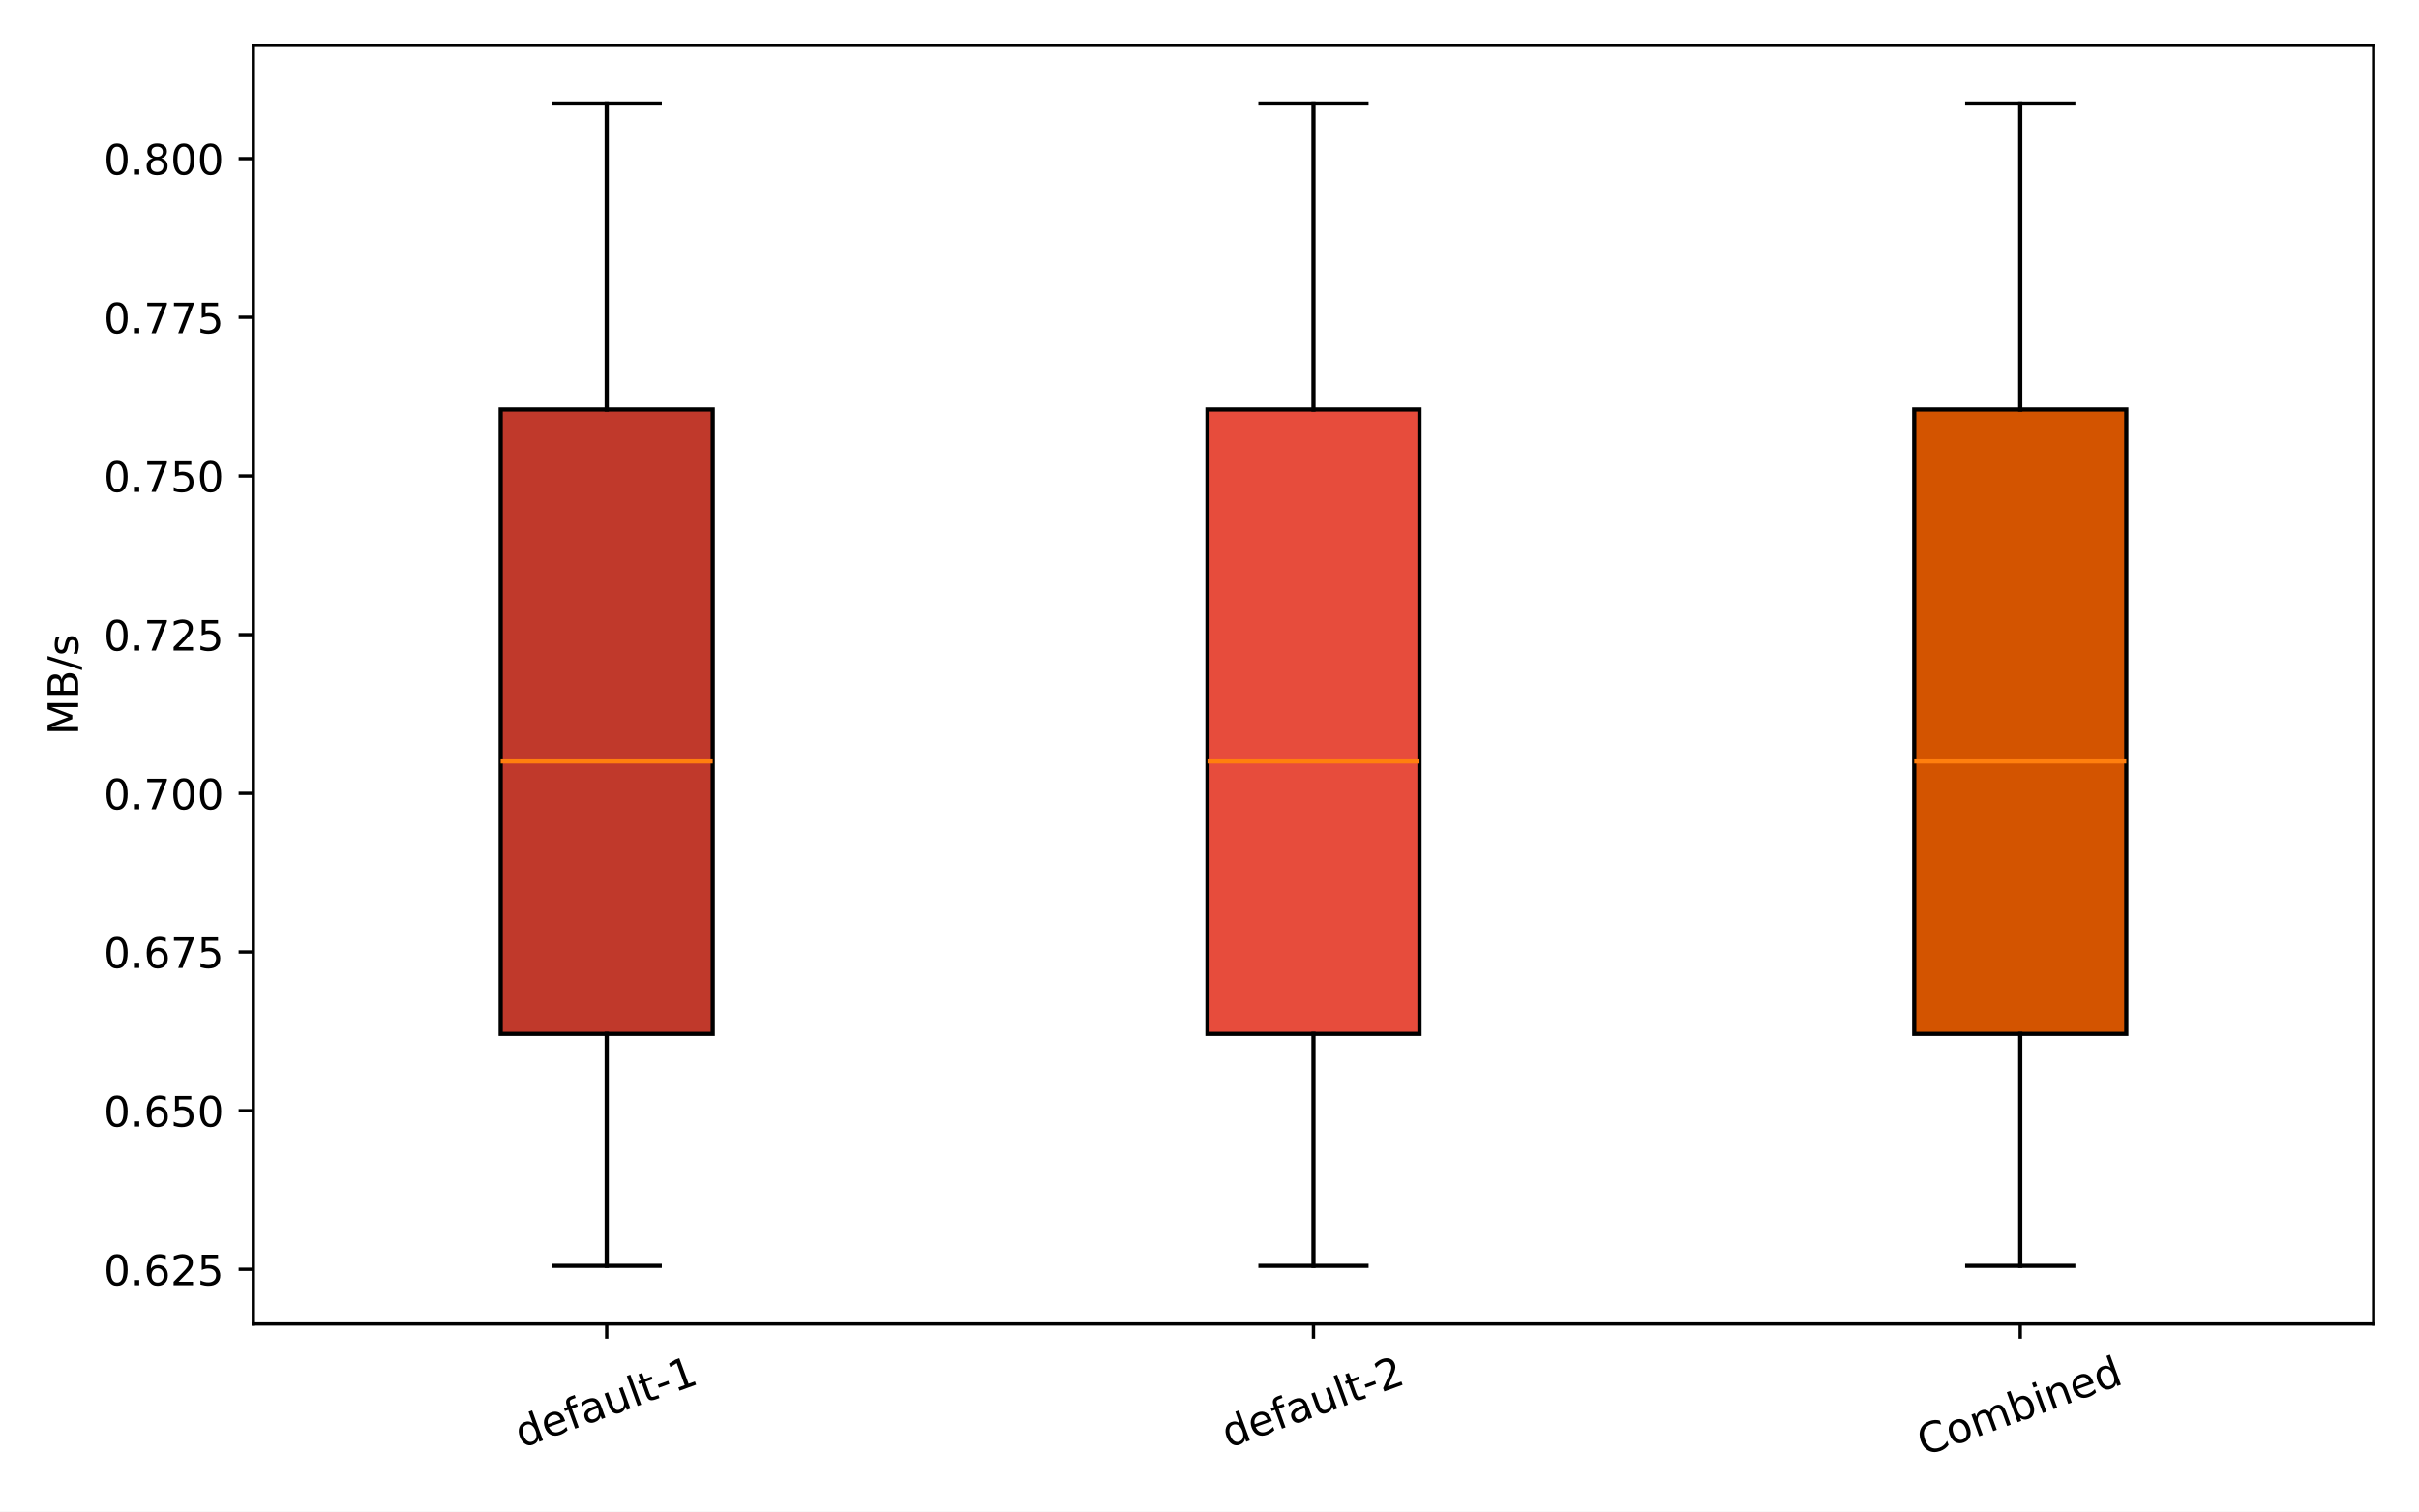
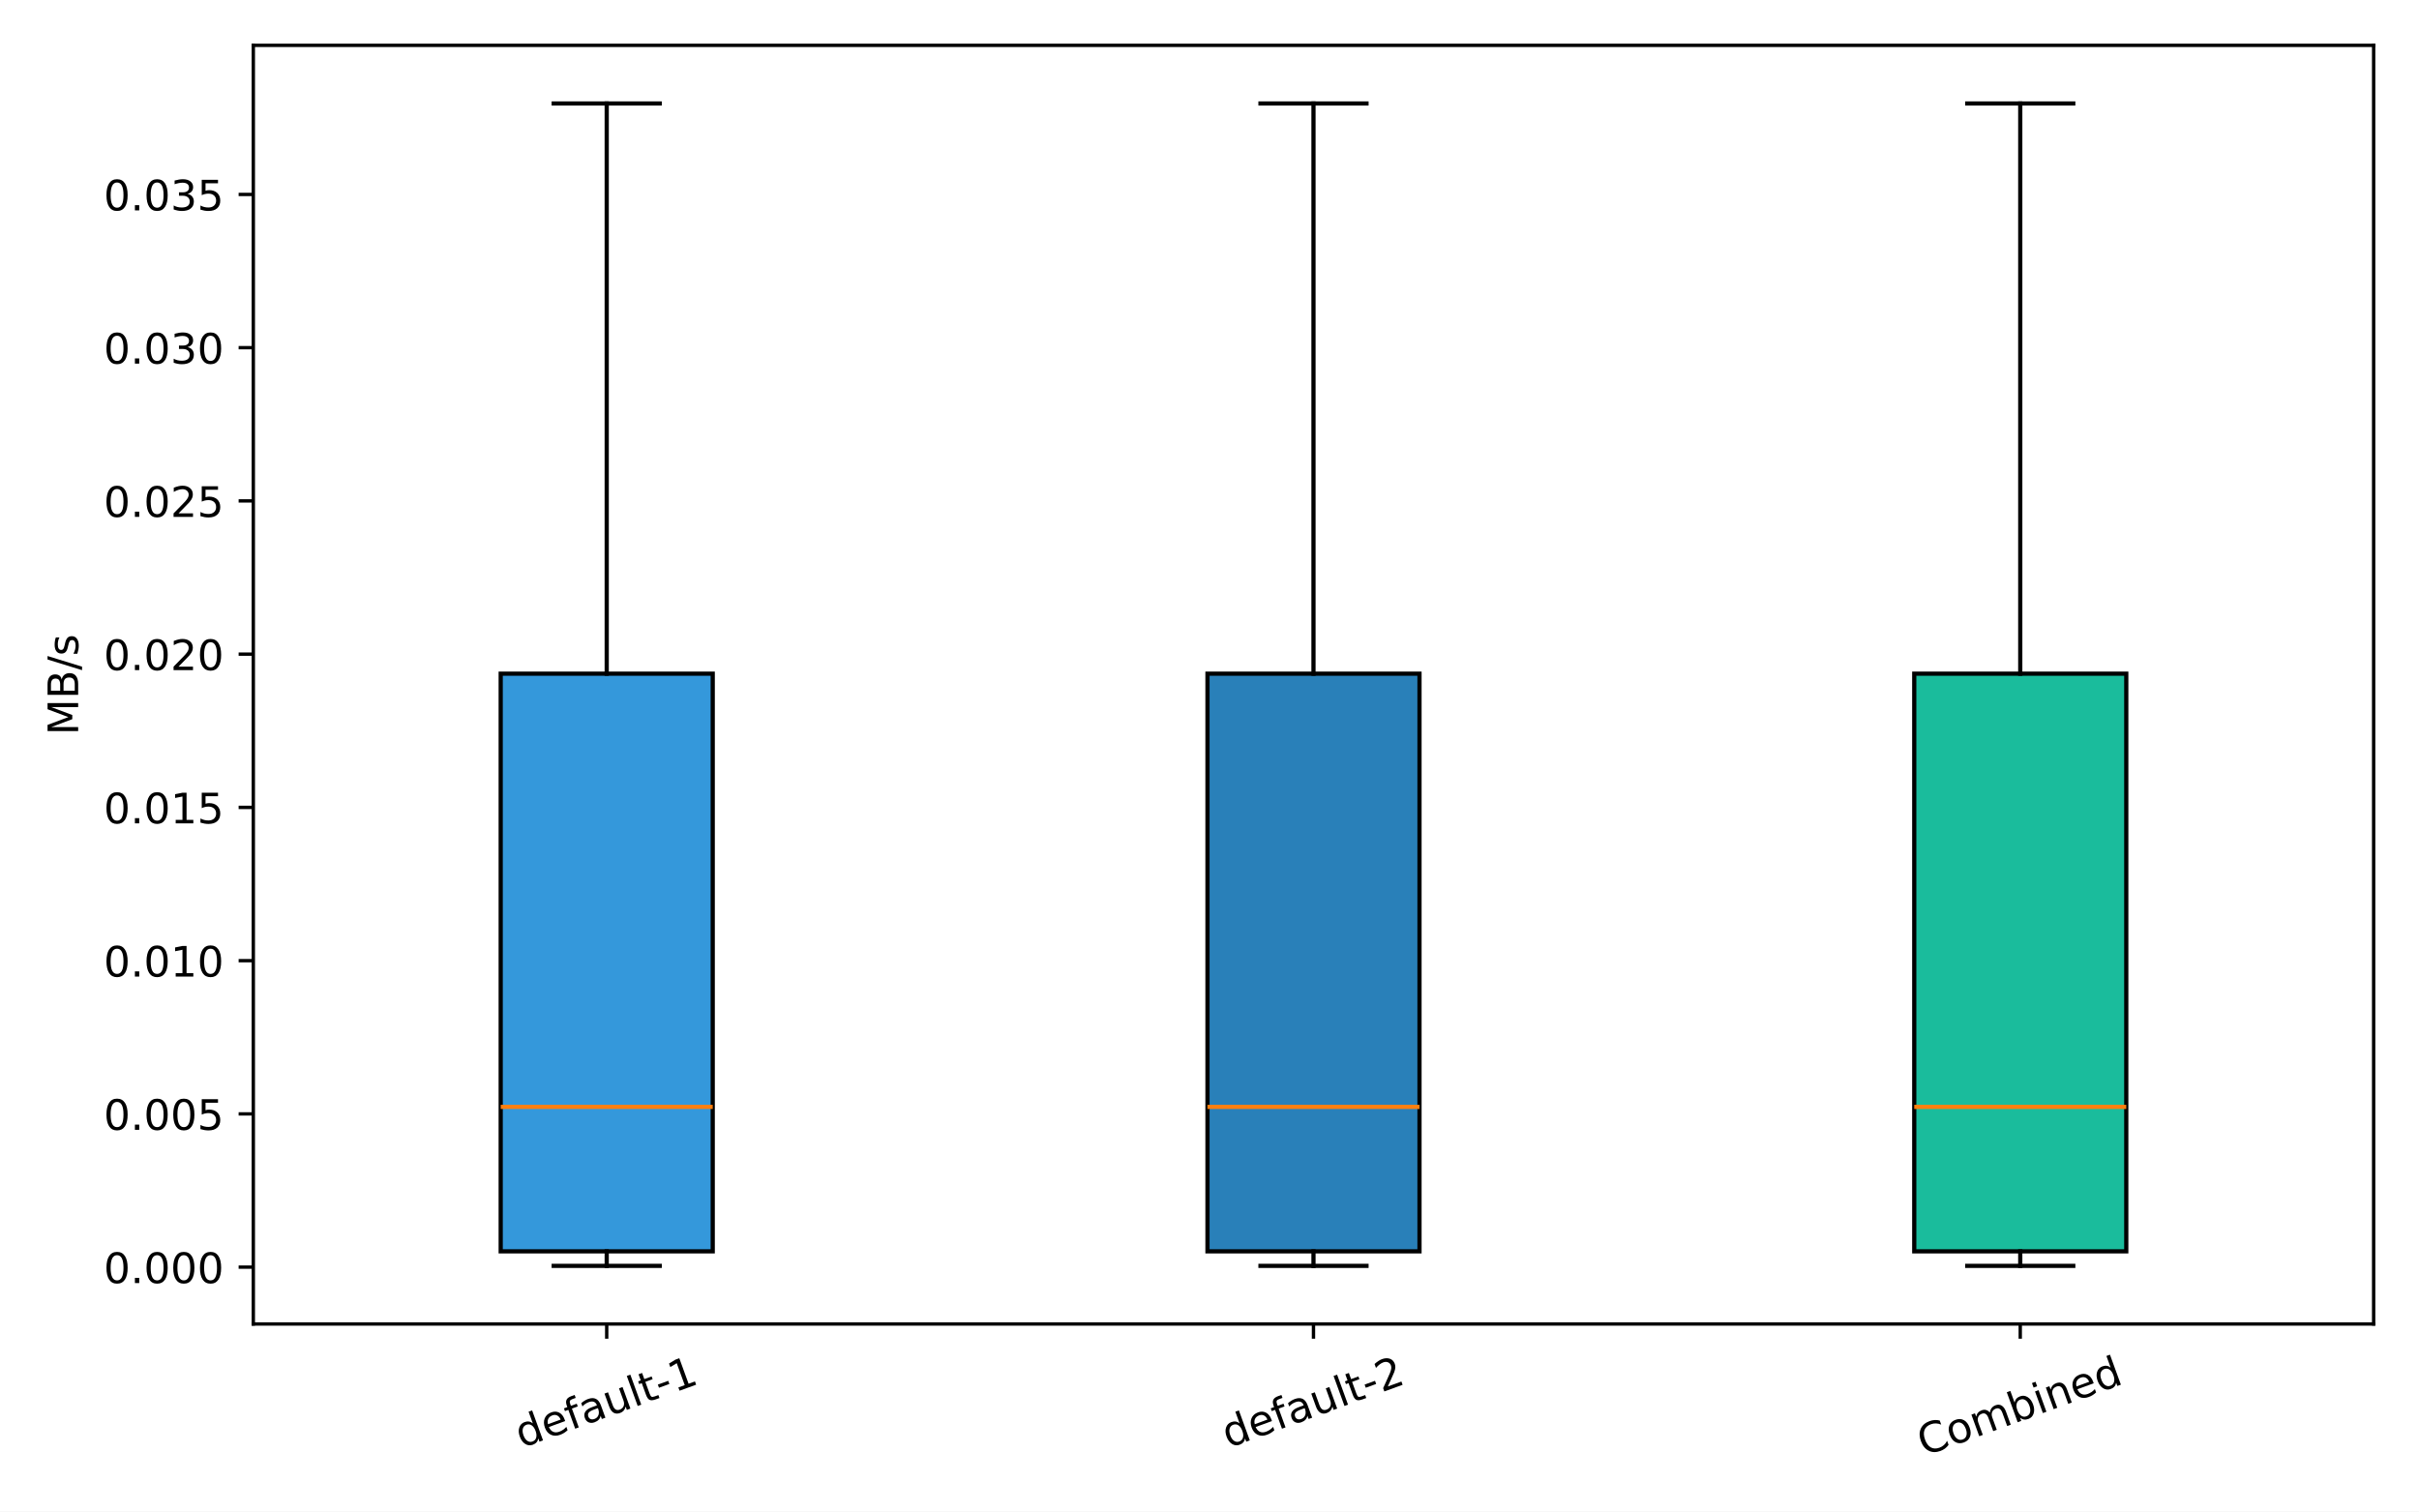
<svg xmlns="http://www.w3.org/2000/svg" xmlns:xlink="http://www.w3.org/1999/xlink" width="576pt" height="360pt" viewBox="0 0 576 360" version="1.1">
  <defs>
    <style type="text/css">*{stroke-linejoin: round; stroke-linecap: butt}</style>
  </defs>
  <g id="figure_1">
    <g id="patch_1">
      <path d="M 0 360  L 576 360  L 576 0  L 0 0  z " style="fill: #ffffff" />
    </g>
    <g id="axes_1">
      <g id="patch_2">
        <path d="M 60.32 315.336  L 565.2 315.336  L 565.2 10.8  L 60.32 10.8  z " style="fill: #ffffff" />
      </g>
      <g id="matplotlib.axis_1">
        <g id="xtick_1">
          <g id="line2d_1">
            <defs>
-               <path id="mc800a904f3" d="M 0 0  L 0 3.5  " style="stroke: #000000; stroke-width: 0.8" />
+               <path id="md79ff2f9d3" d="M 0 0  L 0 3.5  " style="stroke: #000000; stroke-width: 0.8" />
            </defs>
            <g>
-               <use xlink:href="#mc800a904f3" x="144.467" y="315.336" style="stroke: #000000; stroke-width: 0.8" />
+               <use xlink:href="#md79ff2f9d3" x="144.467" y="315.336" style="stroke: #000000; stroke-width: 0.8" />
            </g>
          </g>
          <g id="text_1">
            <g transform="translate(124.1939 344.9207) rotate(-20) scale(0.1 -0.1)">
              <defs>
                <path id="DejaVuSans-64" d="M 2906 2969  L 2906 4863  L 3481 4863  L 3481 0  L 2906 0  L 2906 525  Q 2725 213 2448 61  Q 2172 -91 1784 -91  Q 1150 -91 751 415  Q 353 922 353 1747  Q 353 2572 751 3078  Q 1150 3584 1784 3584  Q 2172 3584 2448 3432  Q 2725 3281 2906 2969  z M 947 1747  Q 947 1113 1208 752  Q 1469 391 1925 391  Q 2381 391 2643 752  Q 2906 1113 2906 1747  Q 2906 2381 2643 2742  Q 2381 3103 1925 3103  Q 1469 3103 1208 2742  Q 947 2381 947 1747  z " transform="scale(0.015625)" />
                <path id="DejaVuSans-65" d="M 3597 1894  L 3597 1613  L 953 1613  Q 991 1019 1311 708  Q 1631 397 2203 397  Q 2534 397 2845 478  Q 3156 559 3463 722  L 3463 178  Q 3153 47 2828 -22  Q 2503 -91 2169 -91  Q 1331 -91 842 396  Q 353 884 353 1716  Q 353 2575 817 3079  Q 1281 3584 2069 3584  Q 2775 3584 3186 3129  Q 3597 2675 3597 1894  z M 3022 2063  Q 3016 2534 2758 2815  Q 2500 3097 2075 3097  Q 1594 3097 1305 2825  Q 1016 2553 972 2059  L 3022 2063  z " transform="scale(0.015625)" />
                <path id="DejaVuSans-66" d="M 2375 4863  L 2375 4384  L 1825 4384  Q 1516 4384 1395 4259  Q 1275 4134 1275 3809  L 1275 3500  L 2222 3500  L 2222 3053  L 1275 3053  L 1275 0  L 697 0  L 697 3053  L 147 3053  L 147 3500  L 697 3500  L 697 3744  Q 697 4328 969 4595  Q 1241 4863 1831 4863  L 2375 4863  z " transform="scale(0.015625)" />
                <path id="DejaVuSans-61" d="M 2194 1759  Q 1497 1759 1228 1600  Q 959 1441 959 1056  Q 959 750 1161 570  Q 1363 391 1709 391  Q 2188 391 2477 730  Q 2766 1069 2766 1631  L 2766 1759  L 2194 1759  z M 3341 1997  L 3341 0  L 2766 0  L 2766 531  Q 2569 213 2275 61  Q 1981 -91 1556 -91  Q 1019 -91 701 211  Q 384 513 384 1019  Q 384 1609 779 1909  Q 1175 2209 1959 2209  L 2766 2209  L 2766 2266  Q 2766 2663 2505 2880  Q 2244 3097 1772 3097  Q 1472 3097 1187 3025  Q 903 2953 641 2809  L 641 3341  Q 956 3463 1253 3523  Q 1550 3584 1831 3584  Q 2591 3584 2966 3190  Q 3341 2797 3341 1997  z " transform="scale(0.015625)" />
                <path id="DejaVuSans-75" d="M 544 1381  L 544 3500  L 1119 3500  L 1119 1403  Q 1119 906 1312 657  Q 1506 409 1894 409  Q 2359 409 2629 706  Q 2900 1003 2900 1516  L 2900 3500  L 3475 3500  L 3475 0  L 2900 0  L 2900 538  Q 2691 219 2414 64  Q 2138 -91 1772 -91  Q 1169 -91 856 284  Q 544 659 544 1381  z M 1991 3584  L 1991 3584  z " transform="scale(0.015625)" />
                <path id="DejaVuSans-6c" d="M 603 4863  L 1178 4863  L 1178 0  L 603 0  L 603 4863  z " transform="scale(0.015625)" />
                <path id="DejaVuSans-74" d="M 1172 4494  L 1172 3500  L 2356 3500  L 2356 3053  L 1172 3053  L 1172 1153  Q 1172 725 1289 603  Q 1406 481 1766 481  L 2356 481  L 2356 0  L 1766 0  Q 1100 0 847 248  Q 594 497 594 1153  L 594 3053  L 172 3053  L 172 3500  L 594 3500  L 594 4494  L 1172 4494  z " transform="scale(0.015625)" />
                <path id="DejaVuSans-2d" d="M 313 2009  L 1997 2009  L 1997 1497  L 313 1497  L 313 2009  z " transform="scale(0.015625)" />
                <path id="DejaVuSans-31" d="M 794 531  L 1825 531  L 1825 4091  L 703 3866  L 703 4441  L 1819 4666  L 2450 4666  L 2450 531  L 3481 531  L 3481 0  L 794 0  L 794 531  z " transform="scale(0.015625)" />
              </defs>
              <use xlink:href="#DejaVuSans-64" />
-               <use xlink:href="#DejaVuSans-65" transform="translate(63.47656 0)" />
-               <use xlink:href="#DejaVuSans-66" transform="translate(125 0)" />
-               <use xlink:href="#DejaVuSans-61" transform="translate(160.2051 0)" />
-               <use xlink:href="#DejaVuSans-75" transform="translate(221.4844 0)" />
-               <use xlink:href="#DejaVuSans-6c" transform="translate(284.8633 0)" />
-               <use xlink:href="#DejaVuSans-74" transform="translate(312.6465 0)" />
-               <use xlink:href="#DejaVuSans-2d" transform="translate(351.8555 0)" />
-               <use xlink:href="#DejaVuSans-31" transform="translate(387.9395 0)" />
+               <use xlink:href="#DejaVuSans-65" x="63.477" />
+               <use xlink:href="#DejaVuSans-66" x="125" />
+               <use xlink:href="#DejaVuSans-61" x="160.205" />
+               <use xlink:href="#DejaVuSans-75" x="221.484" />
+               <use xlink:href="#DejaVuSans-6c" x="284.863" />
+               <use xlink:href="#DejaVuSans-74" x="312.646" />
+               <use xlink:href="#DejaVuSans-2d" x="351.855" />
+               <use xlink:href="#DejaVuSans-31" x="387.939" />
            </g>
          </g>
        </g>
        <g id="xtick_2">
          <g id="line2d_2">
            <g>
-               <use xlink:href="#mc800a904f3" x="312.76" y="315.336" style="stroke: #000000; stroke-width: 0.8" />
+               <use xlink:href="#md79ff2f9d3" x="312.76" y="315.336" style="stroke: #000000; stroke-width: 0.8" />
            </g>
          </g>
          <g id="text_2">
            <g transform="translate(292.4873 344.9207) rotate(-20) scale(0.1 -0.1)">
              <defs>
                <path id="DejaVuSans-32" d="M 1228 531  L 3431 531  L 3431 0  L 469 0  L 469 531  Q 828 903 1448 1529  Q 2069 2156 2228 2338  Q 2531 2678 2651 2914  Q 2772 3150 2772 3378  Q 2772 3750 2511 3984  Q 2250 4219 1831 4219  Q 1534 4219 1204 4116  Q 875 4013 500 3803  L 500 4441  Q 881 4594 1212 4672  Q 1544 4750 1819 4750  Q 2544 4750 2975 4387  Q 3406 4025 3406 3419  Q 3406 3131 3298 2873  Q 3191 2616 2906 2266  Q 2828 2175 2409 1742  Q 1991 1309 1228 531  z " transform="scale(0.015625)" />
              </defs>
              <use xlink:href="#DejaVuSans-64" />
-               <use xlink:href="#DejaVuSans-65" transform="translate(63.47656 0)" />
-               <use xlink:href="#DejaVuSans-66" transform="translate(125 0)" />
-               <use xlink:href="#DejaVuSans-61" transform="translate(160.2051 0)" />
-               <use xlink:href="#DejaVuSans-75" transform="translate(221.4844 0)" />
-               <use xlink:href="#DejaVuSans-6c" transform="translate(284.8633 0)" />
-               <use xlink:href="#DejaVuSans-74" transform="translate(312.6465 0)" />
-               <use xlink:href="#DejaVuSans-2d" transform="translate(351.8555 0)" />
-               <use xlink:href="#DejaVuSans-32" transform="translate(387.9395 0)" />
+               <use xlink:href="#DejaVuSans-65" x="63.477" />
+               <use xlink:href="#DejaVuSans-66" x="125" />
+               <use xlink:href="#DejaVuSans-61" x="160.205" />
+               <use xlink:href="#DejaVuSans-75" x="221.484" />
+               <use xlink:href="#DejaVuSans-6c" x="284.863" />
+               <use xlink:href="#DejaVuSans-74" x="312.646" />
+               <use xlink:href="#DejaVuSans-2d" x="351.855" />
+               <use xlink:href="#DejaVuSans-32" x="387.939" />
            </g>
          </g>
        </g>
        <g id="xtick_3">
          <g id="line2d_3">
            <g>
-               <use xlink:href="#mc800a904f3" x="481.053" y="315.336" style="stroke: #000000; stroke-width: 0.8" />
+               <use xlink:href="#md79ff2f9d3" x="481.053" y="315.336" style="stroke: #000000; stroke-width: 0.8" />
            </g>
          </g>
          <g id="text_3">
            <g transform="translate(458.1252 346.8537) rotate(-20) scale(0.1 -0.1)">
              <defs>
                <path id="DejaVuSans-43" d="M 4122 4306  L 4122 3641  Q 3803 3938 3442 4084  Q 3081 4231 2675 4231  Q 1875 4231 1450 3742  Q 1025 3253 1025 2328  Q 1025 1406 1450 917  Q 1875 428 2675 428  Q 3081 428 3442 575  Q 3803 722 4122 1019  L 4122 359  Q 3791 134 3420 21  Q 3050 -91 2638 -91  Q 1578 -91 968 557  Q 359 1206 359 2328  Q 359 3453 968 4101  Q 1578 4750 2638 4750  Q 3056 4750 3426 4639  Q 3797 4528 4122 4306  z " transform="scale(0.015625)" />
                <path id="DejaVuSans-6f" d="M 1959 3097  Q 1497 3097 1228 2736  Q 959 2375 959 1747  Q 959 1119 1226 758  Q 1494 397 1959 397  Q 2419 397 2687 759  Q 2956 1122 2956 1747  Q 2956 2369 2687 2733  Q 2419 3097 1959 3097  z M 1959 3584  Q 2709 3584 3137 3096  Q 3566 2609 3566 1747  Q 3566 888 3137 398  Q 2709 -91 1959 -91  Q 1206 -91 779 398  Q 353 888 353 1747  Q 353 2609 779 3096  Q 1206 3584 1959 3584  z " transform="scale(0.015625)" />
                <path id="DejaVuSans-6d" d="M 3328 2828  Q 3544 3216 3844 3400  Q 4144 3584 4550 3584  Q 5097 3584 5394 3201  Q 5691 2819 5691 2113  L 5691 0  L 5113 0  L 5113 2094  Q 5113 2597 4934 2840  Q 4756 3084 4391 3084  Q 3944 3084 3684 2787  Q 3425 2491 3425 1978  L 3425 0  L 2847 0  L 2847 2094  Q 2847 2600 2669 2842  Q 2491 3084 2119 3084  Q 1678 3084 1418 2786  Q 1159 2488 1159 1978  L 1159 0  L 581 0  L 581 3500  L 1159 3500  L 1159 2956  Q 1356 3278 1631 3431  Q 1906 3584 2284 3584  Q 2666 3584 2933 3390  Q 3200 3197 3328 2828  z " transform="scale(0.015625)" />
                <path id="DejaVuSans-62" d="M 3116 1747  Q 3116 2381 2855 2742  Q 2594 3103 2138 3103  Q 1681 3103 1420 2742  Q 1159 2381 1159 1747  Q 1159 1113 1420 752  Q 1681 391 2138 391  Q 2594 391 2855 752  Q 3116 1113 3116 1747  z M 1159 2969  Q 1341 3281 1617 3432  Q 1894 3584 2278 3584  Q 2916 3584 3314 3078  Q 3713 2572 3713 1747  Q 3713 922 3314 415  Q 2916 -91 2278 -91  Q 1894 -91 1617 61  Q 1341 213 1159 525  L 1159 0  L 581 0  L 581 4863  L 1159 4863  L 1159 2969  z " transform="scale(0.015625)" />
                <path id="DejaVuSans-69" d="M 603 3500  L 1178 3500  L 1178 0  L 603 0  L 603 3500  z M 603 4863  L 1178 4863  L 1178 4134  L 603 4134  L 603 4863  z " transform="scale(0.015625)" />
                <path id="DejaVuSans-6e" d="M 3513 2113  L 3513 0  L 2938 0  L 2938 2094  Q 2938 2591 2744 2837  Q 2550 3084 2163 3084  Q 1697 3084 1428 2787  Q 1159 2491 1159 1978  L 1159 0  L 581 0  L 581 3500  L 1159 3500  L 1159 2956  Q 1366 3272 1645 3428  Q 1925 3584 2291 3584  Q 2894 3584 3203 3211  Q 3513 2838 3513 2113  z " transform="scale(0.015625)" />
              </defs>
              <use xlink:href="#DejaVuSans-43" />
-               <use xlink:href="#DejaVuSans-6f" transform="translate(69.82422 0)" />
-               <use xlink:href="#DejaVuSans-6d" transform="translate(131.0059 0)" />
-               <use xlink:href="#DejaVuSans-62" transform="translate(228.418 0)" />
-               <use xlink:href="#DejaVuSans-69" transform="translate(291.8945 0)" />
-               <use xlink:href="#DejaVuSans-6e" transform="translate(319.6777 0)" />
-               <use xlink:href="#DejaVuSans-65" transform="translate(383.0566 0)" />
-               <use xlink:href="#DejaVuSans-64" transform="translate(444.5801 0)" />
+               <use xlink:href="#DejaVuSans-6f" x="69.824" />
+               <use xlink:href="#DejaVuSans-6d" x="131.006" />
+               <use xlink:href="#DejaVuSans-62" x="228.418" />
+               <use xlink:href="#DejaVuSans-69" x="291.895" />
+               <use xlink:href="#DejaVuSans-6e" x="319.678" />
+               <use xlink:href="#DejaVuSans-65" x="383.057" />
+               <use xlink:href="#DejaVuSans-64" x="444.58" />
            </g>
          </g>
        </g>
      </g>
      <g id="matplotlib.axis_2">
        <g id="ytick_1">
          <g id="line2d_4">
            <defs>
-               <path id="m8d7d0f9891" d="M 0 0  L -3.5 0  " style="stroke: #000000; stroke-width: 0.8" />
+               <path id="m38fd06a337" d="M 0 0  L -3.5 0  " style="stroke: #000000; stroke-width: 0.8" />
            </defs>
            <g>
-               <use xlink:href="#m8d7d0f9891" x="60.32" y="302.313" style="stroke: #000000; stroke-width: 0.8" />
+               <use xlink:href="#m38fd06a337" x="60.32" y="301.791" style="stroke: #000000; stroke-width: 0.8" />
            </g>
          </g>
          <g id="text_4">
-             <g transform="translate(24.69187 306.1124) scale(0.1 -0.1)">
+             <g transform="translate(24.69187 305.5907) scale(0.1 -0.1)">
              <defs>
                <path id="DejaVuSans-30" d="M 2034 4250  Q 1547 4250 1301 3770  Q 1056 3291 1056 2328  Q 1056 1369 1301 889  Q 1547 409 2034 409  Q 2525 409 2770 889  Q 3016 1369 3016 2328  Q 3016 3291 2770 3770  Q 2525 4250 2034 4250  z M 2034 4750  Q 2819 4750 3233 4129  Q 3647 3509 3647 2328  Q 3647 1150 3233 529  Q 2819 -91 2034 -91  Q 1250 -91 836 529  Q 422 1150 422 2328  Q 422 3509 836 4129  Q 1250 4750 2034 4750  z " transform="scale(0.015625)" />
                <path id="DejaVuSans-2e" d="M 684 794  L 1344 794  L 1344 0  L 684 0  L 684 794  z " transform="scale(0.015625)" />
-                 <path id="DejaVuSans-36" d="M 2113 2584  Q 1688 2584 1439 2293  Q 1191 2003 1191 1497  Q 1191 994 1439 701  Q 1688 409 2113 409  Q 2538 409 2786 701  Q 3034 994 3034 1497  Q 3034 2003 2786 2293  Q 2538 2584 2113 2584  z M 3366 4563  L 3366 3988  Q 3128 4100 2886 4159  Q 2644 4219 2406 4219  Q 1781 4219 1451 3797  Q 1122 3375 1075 2522  Q 1259 2794 1537 2939  Q 1816 3084 2150 3084  Q 2853 3084 3261 2657  Q 3669 2231 3669 1497  Q 3669 778 3244 343  Q 2819 -91 2113 -91  Q 1303 -91 875 529  Q 447 1150 447 2328  Q 447 3434 972 4092  Q 1497 4750 2381 4750  Q 2619 4750 2861 4703  Q 3103 4656 3366 4563  z " transform="scale(0.015625)" />
-                 <path id="DejaVuSans-35" d="M 691 4666  L 3169 4666  L 3169 4134  L 1269 4134  L 1269 2991  Q 1406 3038 1543 3061  Q 1681 3084 1819 3084  Q 2600 3084 3056 2656  Q 3513 2228 3513 1497  Q 3513 744 3044 326  Q 2575 -91 1722 -91  Q 1428 -91 1123 -41  Q 819 9 494 109  L 494 744  Q 775 591 1075 516  Q 1375 441 1709 441  Q 2250 441 2565 725  Q 2881 1009 2881 1497  Q 2881 1984 2565 2268  Q 2250 2553 1709 2553  Q 1456 2553 1204 2497  Q 953 2441 691 2322  L 691 4666  z " transform="scale(0.015625)" />
-               </defs>
-               <use xlink:href="#DejaVuSans-30" />
-               <use xlink:href="#DejaVuSans-2e" transform="translate(63.62305 0)" />
-               <use xlink:href="#DejaVuSans-36" transform="translate(95.41016 0)" />
-               <use xlink:href="#DejaVuSans-32" transform="translate(159.0332 0)" />
-               <use xlink:href="#DejaVuSans-35" transform="translate(222.6562 0)" />
+               </defs>
+               <use xlink:href="#DejaVuSans-30" />
+               <use xlink:href="#DejaVuSans-2e" x="63.623" />
+               <use xlink:href="#DejaVuSans-30" x="95.41" />
+               <use xlink:href="#DejaVuSans-30" x="159.033" />
+               <use xlink:href="#DejaVuSans-30" x="222.656" />
            </g>
          </g>
        </g>
        <g id="ytick_2">
          <g id="line2d_5">
            <g>
-               <use xlink:href="#m8d7d0f9891" x="60.32" y="264.524" style="stroke: #000000; stroke-width: 0.8" />
+               <use xlink:href="#m38fd06a337" x="60.32" y="265.294" style="stroke: #000000; stroke-width: 0.8" />
            </g>
          </g>
          <g id="text_5">
-             <g transform="translate(24.69187 268.3232) scale(0.1 -0.1)">
-               <use xlink:href="#DejaVuSans-30" />
-               <use xlink:href="#DejaVuSans-2e" transform="translate(63.62305 0)" />
-               <use xlink:href="#DejaVuSans-36" transform="translate(95.41016 0)" />
-               <use xlink:href="#DejaVuSans-35" transform="translate(159.0332 0)" />
-               <use xlink:href="#DejaVuSans-30" transform="translate(222.6562 0)" />
+             <g transform="translate(24.69187 269.0931) scale(0.1 -0.1)">
+               <defs>
+                 <path id="DejaVuSans-35" d="M 691 4666  L 3169 4666  L 3169 4134  L 1269 4134  L 1269 2991  Q 1406 3038 1543 3061  Q 1681 3084 1819 3084  Q 2600 3084 3056 2656  Q 3513 2228 3513 1497  Q 3513 744 3044 326  Q 2575 -91 1722 -91  Q 1428 -91 1123 -41  Q 819 9 494 109  L 494 744  Q 775 591 1075 516  Q 1375 441 1709 441  Q 2250 441 2565 725  Q 2881 1009 2881 1497  Q 2881 1984 2565 2268  Q 2250 2553 1709 2553  Q 1456 2553 1204 2497  Q 953 2441 691 2322  L 691 4666  z " transform="scale(0.015625)" />
+               </defs>
+               <use xlink:href="#DejaVuSans-30" />
+               <use xlink:href="#DejaVuSans-2e" x="63.623" />
+               <use xlink:href="#DejaVuSans-30" x="95.41" />
+               <use xlink:href="#DejaVuSans-30" x="159.033" />
+               <use xlink:href="#DejaVuSans-35" x="222.656" />
            </g>
          </g>
        </g>
        <g id="ytick_3">
          <g id="line2d_6">
            <g>
-               <use xlink:href="#m8d7d0f9891" x="60.32" y="226.735" style="stroke: #000000; stroke-width: 0.8" />
+               <use xlink:href="#m38fd06a337" x="60.32" y="228.796" style="stroke: #000000; stroke-width: 0.8" />
            </g>
          </g>
          <g id="text_6">
-             <g transform="translate(24.69187 230.5339) scale(0.1 -0.1)">
-               <defs>
-                 <path id="DejaVuSans-37" d="M 525 4666  L 3525 4666  L 3525 4397  L 1831 0  L 1172 0  L 2766 4134  L 525 4134  L 525 4666  z " transform="scale(0.015625)" />
-               </defs>
-               <use xlink:href="#DejaVuSans-30" />
-               <use xlink:href="#DejaVuSans-2e" transform="translate(63.62305 0)" />
-               <use xlink:href="#DejaVuSans-36" transform="translate(95.41016 0)" />
-               <use xlink:href="#DejaVuSans-37" transform="translate(159.0332 0)" />
-               <use xlink:href="#DejaVuSans-35" transform="translate(222.6562 0)" />
+             <g transform="translate(24.69187 232.5954) scale(0.1 -0.1)">
+               <use xlink:href="#DejaVuSans-30" />
+               <use xlink:href="#DejaVuSans-2e" x="63.623" />
+               <use xlink:href="#DejaVuSans-30" x="95.41" />
+               <use xlink:href="#DejaVuSans-31" x="159.033" />
+               <use xlink:href="#DejaVuSans-30" x="222.656" />
            </g>
          </g>
        </g>
        <g id="ytick_4">
          <g id="line2d_7">
            <g>
-               <use xlink:href="#m8d7d0f9891" x="60.32" y="188.945" style="stroke: #000000; stroke-width: 0.8" />
+               <use xlink:href="#m38fd06a337" x="60.32" y="192.299" style="stroke: #000000; stroke-width: 0.8" />
            </g>
          </g>
          <g id="text_7">
-             <g transform="translate(24.69187 192.7447) scale(0.1 -0.1)">
-               <use xlink:href="#DejaVuSans-30" />
-               <use xlink:href="#DejaVuSans-2e" transform="translate(63.62305 0)" />
-               <use xlink:href="#DejaVuSans-37" transform="translate(95.41016 0)" />
-               <use xlink:href="#DejaVuSans-30" transform="translate(159.0332 0)" />
-               <use xlink:href="#DejaVuSans-30" transform="translate(222.6562 0)" />
+             <g transform="translate(24.69187 196.0978) scale(0.1 -0.1)">
+               <use xlink:href="#DejaVuSans-30" />
+               <use xlink:href="#DejaVuSans-2e" x="63.623" />
+               <use xlink:href="#DejaVuSans-30" x="95.41" />
+               <use xlink:href="#DejaVuSans-31" x="159.033" />
+               <use xlink:href="#DejaVuSans-35" x="222.656" />
            </g>
          </g>
        </g>
        <g id="ytick_5">
          <g id="line2d_8">
            <g>
-               <use xlink:href="#m8d7d0f9891" x="60.32" y="151.156" style="stroke: #000000; stroke-width: 0.8" />
+               <use xlink:href="#m38fd06a337" x="60.32" y="155.801" style="stroke: #000000; stroke-width: 0.8" />
            </g>
          </g>
          <g id="text_8">
-             <g transform="translate(24.69187 154.9555) scale(0.1 -0.1)">
-               <use xlink:href="#DejaVuSans-30" />
-               <use xlink:href="#DejaVuSans-2e" transform="translate(63.62305 0)" />
-               <use xlink:href="#DejaVuSans-37" transform="translate(95.41016 0)" />
-               <use xlink:href="#DejaVuSans-32" transform="translate(159.0332 0)" />
-               <use xlink:href="#DejaVuSans-35" transform="translate(222.6562 0)" />
+             <g transform="translate(24.69187 159.6001) scale(0.1 -0.1)">
+               <use xlink:href="#DejaVuSans-30" />
+               <use xlink:href="#DejaVuSans-2e" x="63.623" />
+               <use xlink:href="#DejaVuSans-30" x="95.41" />
+               <use xlink:href="#DejaVuSans-32" x="159.033" />
+               <use xlink:href="#DejaVuSans-30" x="222.656" />
            </g>
          </g>
        </g>
        <g id="ytick_6">
          <g id="line2d_9">
            <g>
-               <use xlink:href="#m8d7d0f9891" x="60.32" y="113.367" style="stroke: #000000; stroke-width: 0.8" />
+               <use xlink:href="#m38fd06a337" x="60.32" y="119.303" style="stroke: #000000; stroke-width: 0.8" />
            </g>
          </g>
          <g id="text_9">
-             <g transform="translate(24.69187 117.1663) scale(0.1 -0.1)">
-               <use xlink:href="#DejaVuSans-30" />
-               <use xlink:href="#DejaVuSans-2e" transform="translate(63.62305 0)" />
-               <use xlink:href="#DejaVuSans-37" transform="translate(95.41016 0)" />
-               <use xlink:href="#DejaVuSans-35" transform="translate(159.0332 0)" />
-               <use xlink:href="#DejaVuSans-30" transform="translate(222.6562 0)" />
+             <g transform="translate(24.69187 123.1025) scale(0.1 -0.1)">
+               <use xlink:href="#DejaVuSans-30" />
+               <use xlink:href="#DejaVuSans-2e" x="63.623" />
+               <use xlink:href="#DejaVuSans-30" x="95.41" />
+               <use xlink:href="#DejaVuSans-32" x="159.033" />
+               <use xlink:href="#DejaVuSans-35" x="222.656" />
            </g>
          </g>
        </g>
        <g id="ytick_7">
          <g id="line2d_10">
            <g>
-               <use xlink:href="#m8d7d0f9891" x="60.32" y="75.578" style="stroke: #000000; stroke-width: 0.8" />
+               <use xlink:href="#m38fd06a337" x="60.32" y="82.806" style="stroke: #000000; stroke-width: 0.8" />
            </g>
          </g>
          <g id="text_10">
-             <g transform="translate(24.69187 79.37705) scale(0.1 -0.1)">
-               <use xlink:href="#DejaVuSans-30" />
-               <use xlink:href="#DejaVuSans-2e" transform="translate(63.62305 0)" />
-               <use xlink:href="#DejaVuSans-37" transform="translate(95.41016 0)" />
-               <use xlink:href="#DejaVuSans-37" transform="translate(159.0332 0)" />
-               <use xlink:href="#DejaVuSans-35" transform="translate(222.6562 0)" />
+             <g transform="translate(24.69187 86.60486) scale(0.1 -0.1)">
+               <defs>
+                 <path id="DejaVuSans-33" d="M 2597 2516  Q 3050 2419 3304 2112  Q 3559 1806 3559 1356  Q 3559 666 3084 287  Q 2609 -91 1734 -91  Q 1441 -91 1130 -33  Q 819 25 488 141  L 488 750  Q 750 597 1062 519  Q 1375 441 1716 441  Q 2309 441 2620 675  Q 2931 909 2931 1356  Q 2931 1769 2642 2001  Q 2353 2234 1838 2234  L 1294 2234  L 1294 2753  L 1863 2753  Q 2328 2753 2575 2939  Q 2822 3125 2822 3475  Q 2822 3834 2567 4026  Q 2313 4219 1838 4219  Q 1578 4219 1281 4162  Q 984 4106 628 3988  L 628 4550  Q 988 4650 1302 4700  Q 1616 4750 1894 4750  Q 2613 4750 3031 4423  Q 3450 4097 3450 3541  Q 3450 3153 3228 2886  Q 3006 2619 2597 2516  z " transform="scale(0.015625)" />
+               </defs>
+               <use xlink:href="#DejaVuSans-30" />
+               <use xlink:href="#DejaVuSans-2e" x="63.623" />
+               <use xlink:href="#DejaVuSans-30" x="95.41" />
+               <use xlink:href="#DejaVuSans-33" x="159.033" />
+               <use xlink:href="#DejaVuSans-30" x="222.656" />
            </g>
          </g>
        </g>
        <g id="ytick_8">
          <g id="line2d_11">
            <g>
-               <use xlink:href="#m8d7d0f9891" x="60.32" y="37.789" style="stroke: #000000; stroke-width: 0.8" />
+               <use xlink:href="#m38fd06a337" x="60.32" y="46.308" style="stroke: #000000; stroke-width: 0.8" />
            </g>
          </g>
          <g id="text_11">
-             <g transform="translate(24.69187 41.58783) scale(0.1 -0.1)">
-               <defs>
-                 <path id="DejaVuSans-38" d="M 2034 2216  Q 1584 2216 1326 1975  Q 1069 1734 1069 1313  Q 1069 891 1326 650  Q 1584 409 2034 409  Q 2484 409 2743 651  Q 3003 894 3003 1313  Q 3003 1734 2745 1975  Q 2488 2216 2034 2216  z M 1403 2484  Q 997 2584 770 2862  Q 544 3141 544 3541  Q 544 4100 942 4425  Q 1341 4750 2034 4750  Q 2731 4750 3128 4425  Q 3525 4100 3525 3541  Q 3525 3141 3298 2862  Q 3072 2584 2669 2484  Q 3125 2378 3379 2068  Q 3634 1759 3634 1313  Q 3634 634 3220 271  Q 2806 -91 2034 -91  Q 1263 -91 848 271  Q 434 634 434 1313  Q 434 1759 690 2068  Q 947 2378 1403 2484  z M 1172 3481  Q 1172 3119 1398 2916  Q 1625 2713 2034 2713  Q 2441 2713 2670 2916  Q 2900 3119 2900 3481  Q 2900 3844 2670 4047  Q 2441 4250 2034 4250  Q 1625 4250 1398 4047  Q 1172 3844 1172 3481  z " transform="scale(0.015625)" />
-               </defs>
-               <use xlink:href="#DejaVuSans-30" />
-               <use xlink:href="#DejaVuSans-2e" transform="translate(63.62305 0)" />
-               <use xlink:href="#DejaVuSans-38" transform="translate(95.41016 0)" />
-               <use xlink:href="#DejaVuSans-30" transform="translate(159.0332 0)" />
-               <use xlink:href="#DejaVuSans-30" transform="translate(222.6562 0)" />
+             <g transform="translate(24.69187 50.10721) scale(0.1 -0.1)">
+               <use xlink:href="#DejaVuSans-30" />
+               <use xlink:href="#DejaVuSans-2e" x="63.623" />
+               <use xlink:href="#DejaVuSans-30" x="95.41" />
+               <use xlink:href="#DejaVuSans-33" x="159.033" />
+               <use xlink:href="#DejaVuSans-35" x="222.656" />
            </g>
          </g>
        </g>
        <g id="text_12">
          <g transform="translate(18.61219 175.1017) rotate(-90) scale(0.1 -0.1)">
            <defs>
              <path id="DejaVuSans-4d" d="M 628 4666  L 1569 4666  L 2759 1491  L 3956 4666  L 4897 4666  L 4897 0  L 4281 0  L 4281 4097  L 3078 897  L 2444 897  L 1241 4097  L 1241 0  L 628 0  L 628 4666  z " transform="scale(0.015625)" />
              <path id="DejaVuSans-42" d="M 1259 2228  L 1259 519  L 2272 519  Q 2781 519 3026 730  Q 3272 941 3272 1375  Q 3272 1813 3026 2020  Q 2781 2228 2272 2228  L 1259 2228  z M 1259 4147  L 1259 2741  L 2194 2741  Q 2656 2741 2882 2914  Q 3109 3088 3109 3444  Q 3109 3797 2882 3972  Q 2656 4147 2194 4147  L 1259 4147  z M 628 4666  L 2241 4666  Q 2963 4666 3353 4366  Q 3744 4066 3744 3513  Q 3744 3084 3544 2831  Q 3344 2578 2956 2516  Q 3422 2416 3680 2098  Q 3938 1781 3938 1306  Q 3938 681 3513 340  Q 3088 0 2303 0  L 628 0  L 628 4666  z " transform="scale(0.015625)" />
              <path id="DejaVuSans-2f" d="M 1625 4666  L 2156 4666  L 531 -594  L 0 -594  L 1625 4666  z " transform="scale(0.015625)" />
              <path id="DejaVuSans-73" d="M 2834 3397  L 2834 2853  Q 2591 2978 2328 3040  Q 2066 3103 1784 3103  Q 1356 3103 1142 2972  Q 928 2841 928 2578  Q 928 2378 1081 2264  Q 1234 2150 1697 2047  L 1894 2003  Q 2506 1872 2764 1633  Q 3022 1394 3022 966  Q 3022 478 2636 193  Q 2250 -91 1575 -91  Q 1294 -91 989 -36  Q 684 19 347 128  L 347 722  Q 666 556 975 473  Q 1284 391 1588 391  Q 1994 391 2212 530  Q 2431 669 2431 922  Q 2431 1156 2273 1281  Q 2116 1406 1581 1522  L 1381 1569  Q 847 1681 609 1914  Q 372 2147 372 2553  Q 372 3047 722 3315  Q 1072 3584 1716 3584  Q 2034 3584 2315 3537  Q 2597 3491 2834 3397  z " transform="scale(0.015625)" />
            </defs>
            <use xlink:href="#DejaVuSans-4d" />
-             <use xlink:href="#DejaVuSans-42" transform="translate(86.2793 0)" />
-             <use xlink:href="#DejaVuSans-2f" transform="translate(154.8828 0)" />
-             <use xlink:href="#DejaVuSans-73" transform="translate(188.5742 0)" />
+             <use xlink:href="#DejaVuSans-42" x="86.279" />
+             <use xlink:href="#DejaVuSans-2f" x="154.883" />
+             <use xlink:href="#DejaVuSans-73" x="188.574" />
          </g>
        </g>
      </g>
      <g id="patch_3">
-         <path d="M 119.223 246.233  L 169.711 246.233  L 169.711 97.554  L 119.223 97.554  L 119.223 246.233  z " clip-path="url(#p4698a7e0ef)" style="fill: #c0392b; stroke: #000000; stroke-linejoin: miter" />
+         <path d="M 119.223 298.032  L 169.711 298.032  L 169.711 160.45  L 119.223 160.45  L 119.223 298.032  z " clip-path="url(#p75864d5981)" style="fill: #3498db; stroke: #000000; stroke-linejoin: miter" />
      </g>
      <g id="line2d_12">
-         <path d="M 144.467 246.233  L 144.467 301.494  " clip-path="url(#p4698a7e0ef)" style="fill: none; stroke: #000000; stroke-linecap: square" />
+         <path d="M 144.467 298.032  L 144.467 301.494  " clip-path="url(#p75864d5981)" style="fill: none; stroke: #000000; stroke-linecap: square" />
      </g>
      <g id="line2d_13">
-         <path d="M 144.467 97.554  L 144.467 24.643  " clip-path="url(#p4698a7e0ef)" style="fill: none; stroke: #000000; stroke-linecap: square" />
+         <path d="M 144.467 160.45  L 144.467 24.643  " clip-path="url(#p75864d5981)" style="fill: none; stroke: #000000; stroke-linecap: square" />
      </g>
      <g id="line2d_14">
-         <path d="M 131.845 301.494  L 157.089 301.494  " clip-path="url(#p4698a7e0ef)" style="fill: none; stroke: #000000; stroke-linecap: square" />
+         <path d="M 131.845 301.494  L 157.089 301.494  " clip-path="url(#p75864d5981)" style="fill: none; stroke: #000000; stroke-linecap: square" />
      </g>
      <g id="line2d_15">
-         <path d="M 131.845 24.643  L 157.089 24.643  " clip-path="url(#p4698a7e0ef)" style="fill: none; stroke: #000000; stroke-linecap: square" />
+         <path d="M 131.845 24.643  L 157.089 24.643  " clip-path="url(#p75864d5981)" style="fill: none; stroke: #000000; stroke-linecap: square" />
      </g>
      <g id="line2d_16" />
      <g id="patch_4">
-         <path d="M 287.516 246.233  L 338.004 246.233  L 338.004 97.554  L 287.516 97.554  L 287.516 246.233  z " clip-path="url(#p4698a7e0ef)" style="fill: #e74c3c; stroke: #000000; stroke-linejoin: miter" />
+         <path d="M 287.516 298.032  L 338.004 298.032  L 338.004 160.45  L 287.516 160.45  L 287.516 298.032  z " clip-path="url(#p75864d5981)" style="fill: #2980b9; stroke: #000000; stroke-linejoin: miter" />
      </g>
      <g id="line2d_17">
-         <path d="M 312.76 246.233  L 312.76 301.494  " clip-path="url(#p4698a7e0ef)" style="fill: none; stroke: #000000; stroke-linecap: square" />
+         <path d="M 312.76 298.032  L 312.76 301.494  " clip-path="url(#p75864d5981)" style="fill: none; stroke: #000000; stroke-linecap: square" />
      </g>
      <g id="line2d_18">
-         <path d="M 312.76 97.554  L 312.76 24.643  " clip-path="url(#p4698a7e0ef)" style="fill: none; stroke: #000000; stroke-linecap: square" />
+         <path d="M 312.76 160.45  L 312.76 24.643  " clip-path="url(#p75864d5981)" style="fill: none; stroke: #000000; stroke-linecap: square" />
      </g>
      <g id="line2d_19">
-         <path d="M 300.138 301.494  L 325.382 301.494  " clip-path="url(#p4698a7e0ef)" style="fill: none; stroke: #000000; stroke-linecap: square" />
+         <path d="M 300.138 301.494  L 325.382 301.494  " clip-path="url(#p75864d5981)" style="fill: none; stroke: #000000; stroke-linecap: square" />
      </g>
      <g id="line2d_20">
-         <path d="M 300.138 24.643  L 325.382 24.643  " clip-path="url(#p4698a7e0ef)" style="fill: none; stroke: #000000; stroke-linecap: square" />
+         <path d="M 300.138 24.643  L 325.382 24.643  " clip-path="url(#p75864d5981)" style="fill: none; stroke: #000000; stroke-linecap: square" />
      </g>
      <g id="line2d_21" />
      <g id="patch_5">
-         <path d="M 455.809 246.233  L 506.297 246.233  L 506.297 97.554  L 455.809 97.554  L 455.809 246.233  z " clip-path="url(#p4698a7e0ef)" style="fill: #d35400; stroke: #000000; stroke-linejoin: miter" />
+         <path d="M 455.809 298.032  L 506.297 298.032  L 506.297 160.45  L 455.809 160.45  L 455.809 298.032  z " clip-path="url(#p75864d5981)" style="fill: #1abc9c; stroke: #000000; stroke-linejoin: miter" />
      </g>
      <g id="line2d_22">
-         <path d="M 481.053 246.233  L 481.053 301.494  " clip-path="url(#p4698a7e0ef)" style="fill: none; stroke: #000000; stroke-linecap: square" />
+         <path d="M 481.053 298.032  L 481.053 301.494  " clip-path="url(#p75864d5981)" style="fill: none; stroke: #000000; stroke-linecap: square" />
      </g>
      <g id="line2d_23">
-         <path d="M 481.053 97.554  L 481.053 24.643  " clip-path="url(#p4698a7e0ef)" style="fill: none; stroke: #000000; stroke-linecap: square" />
+         <path d="M 481.053 160.45  L 481.053 24.643  " clip-path="url(#p75864d5981)" style="fill: none; stroke: #000000; stroke-linecap: square" />
      </g>
      <g id="line2d_24">
-         <path d="M 468.431 301.494  L 493.675 301.494  " clip-path="url(#p4698a7e0ef)" style="fill: none; stroke: #000000; stroke-linecap: square" />
+         <path d="M 468.431 301.494  L 493.675 301.494  " clip-path="url(#p75864d5981)" style="fill: none; stroke: #000000; stroke-linecap: square" />
      </g>
      <g id="line2d_25">
-         <path d="M 468.431 24.643  L 493.675 24.643  " clip-path="url(#p4698a7e0ef)" style="fill: none; stroke: #000000; stroke-linecap: square" />
+         <path d="M 468.431 24.643  L 493.675 24.643  " clip-path="url(#p75864d5981)" style="fill: none; stroke: #000000; stroke-linecap: square" />
      </g>
      <g id="line2d_26" />
      <g id="line2d_27">
-         <path d="M 119.223 181.353  L 169.711 181.353  " clip-path="url(#p4698a7e0ef)" style="fill: none; stroke: #ff7f0e" />
+         <path d="M 119.223 263.628  L 169.711 263.628  " clip-path="url(#p75864d5981)" style="fill: none; stroke: #ff7f0e" />
      </g>
      <g id="line2d_28">
-         <path d="M 287.516 181.353  L 338.004 181.353  " clip-path="url(#p4698a7e0ef)" style="fill: none; stroke: #ff7f0e" />
+         <path d="M 287.516 263.628  L 338.004 263.628  " clip-path="url(#p75864d5981)" style="fill: none; stroke: #ff7f0e" />
      </g>
      <g id="line2d_29">
-         <path d="M 455.809 181.353  L 506.297 181.353  " clip-path="url(#p4698a7e0ef)" style="fill: none; stroke: #ff7f0e" />
+         <path d="M 455.809 263.628  L 506.297 263.628  " clip-path="url(#p75864d5981)" style="fill: none; stroke: #ff7f0e" />
      </g>
      <g id="patch_6">
        <path d="M 60.32 315.336  L 60.32 10.8  " style="fill: none; stroke: #000000; stroke-width: 0.8; stroke-linejoin: miter; stroke-linecap: square" />
      </g>
      <g id="patch_7">
        <path d="M 565.2 315.336  L 565.2 10.8  " style="fill: none; stroke: #000000; stroke-width: 0.8; stroke-linejoin: miter; stroke-linecap: square" />
      </g>
      <g id="patch_8">
        <path d="M 60.32 315.336  L 565.2 315.336  " style="fill: none; stroke: #000000; stroke-width: 0.8; stroke-linejoin: miter; stroke-linecap: square" />
      </g>
      <g id="patch_9">
        <path d="M 60.32 10.8  L 565.2 10.8  " style="fill: none; stroke: #000000; stroke-width: 0.8; stroke-linejoin: miter; stroke-linecap: square" />
      </g>
    </g>
  </g>
  <defs>
-     <clipPath id="p4698a7e0ef">
+     <clipPath id="p75864d5981">
      <rect x="60.32" y="10.8" width="504.88" height="304.536" />
    </clipPath>
  </defs>
</svg>
